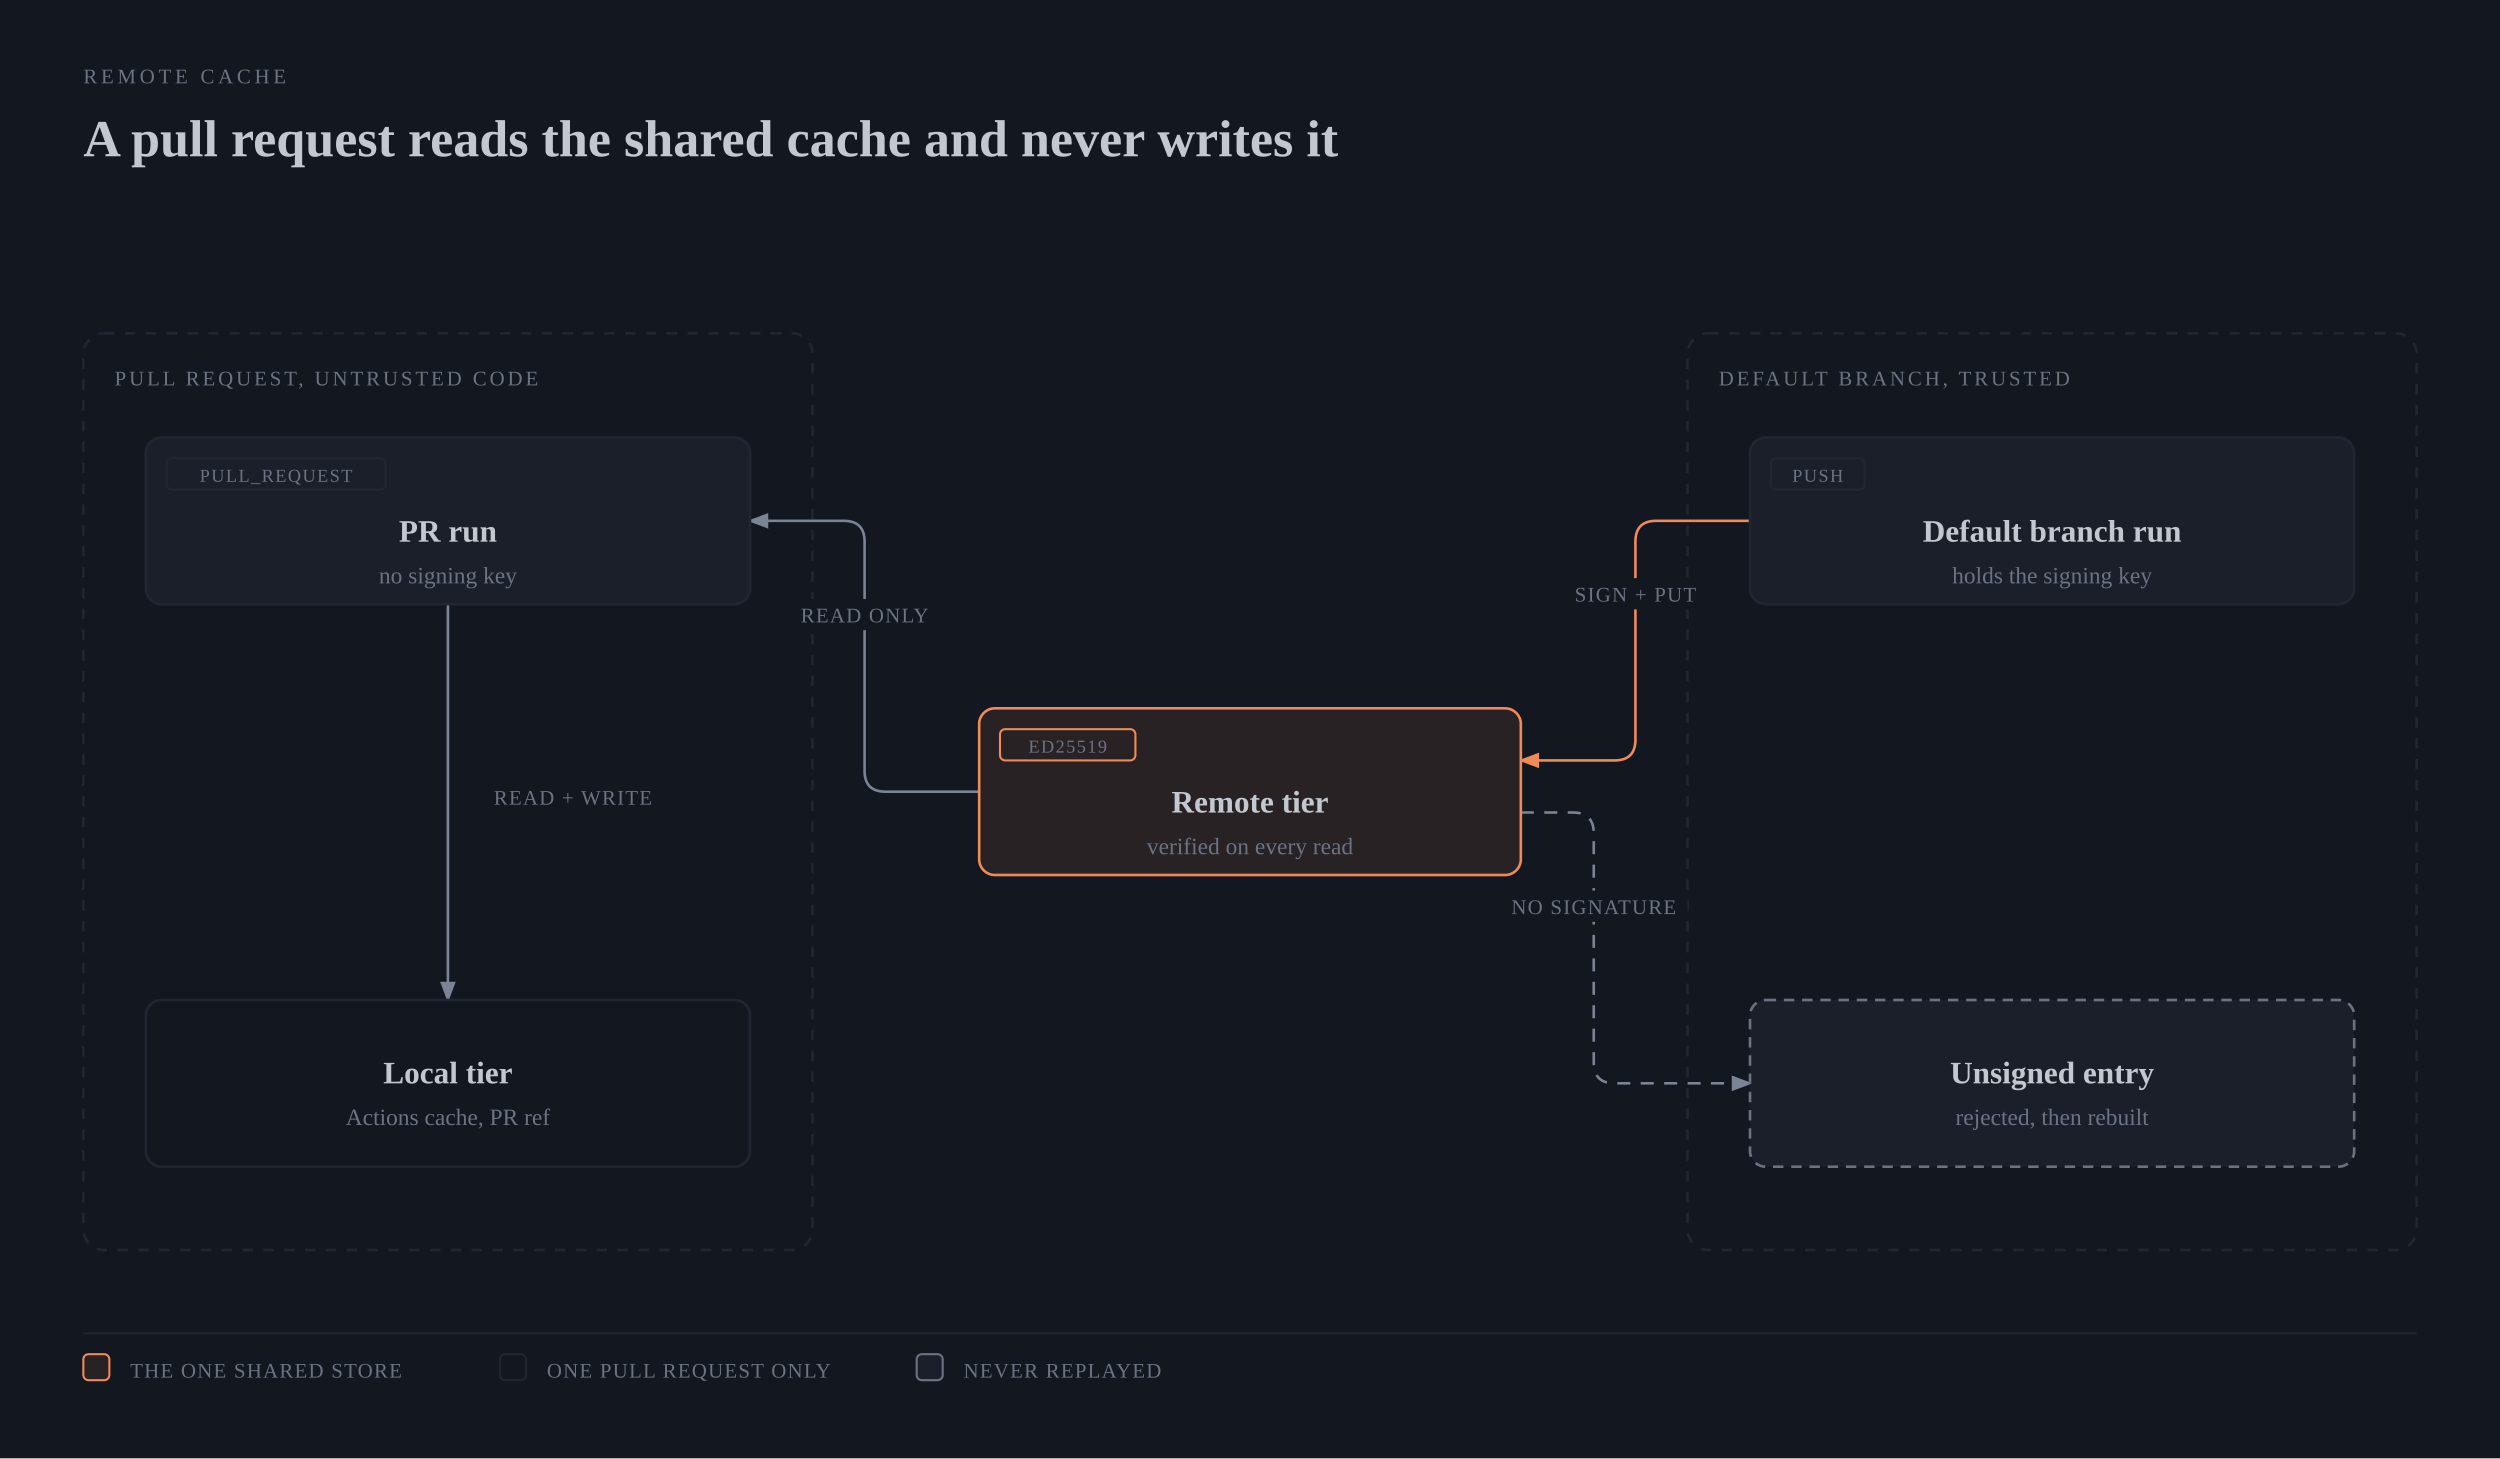
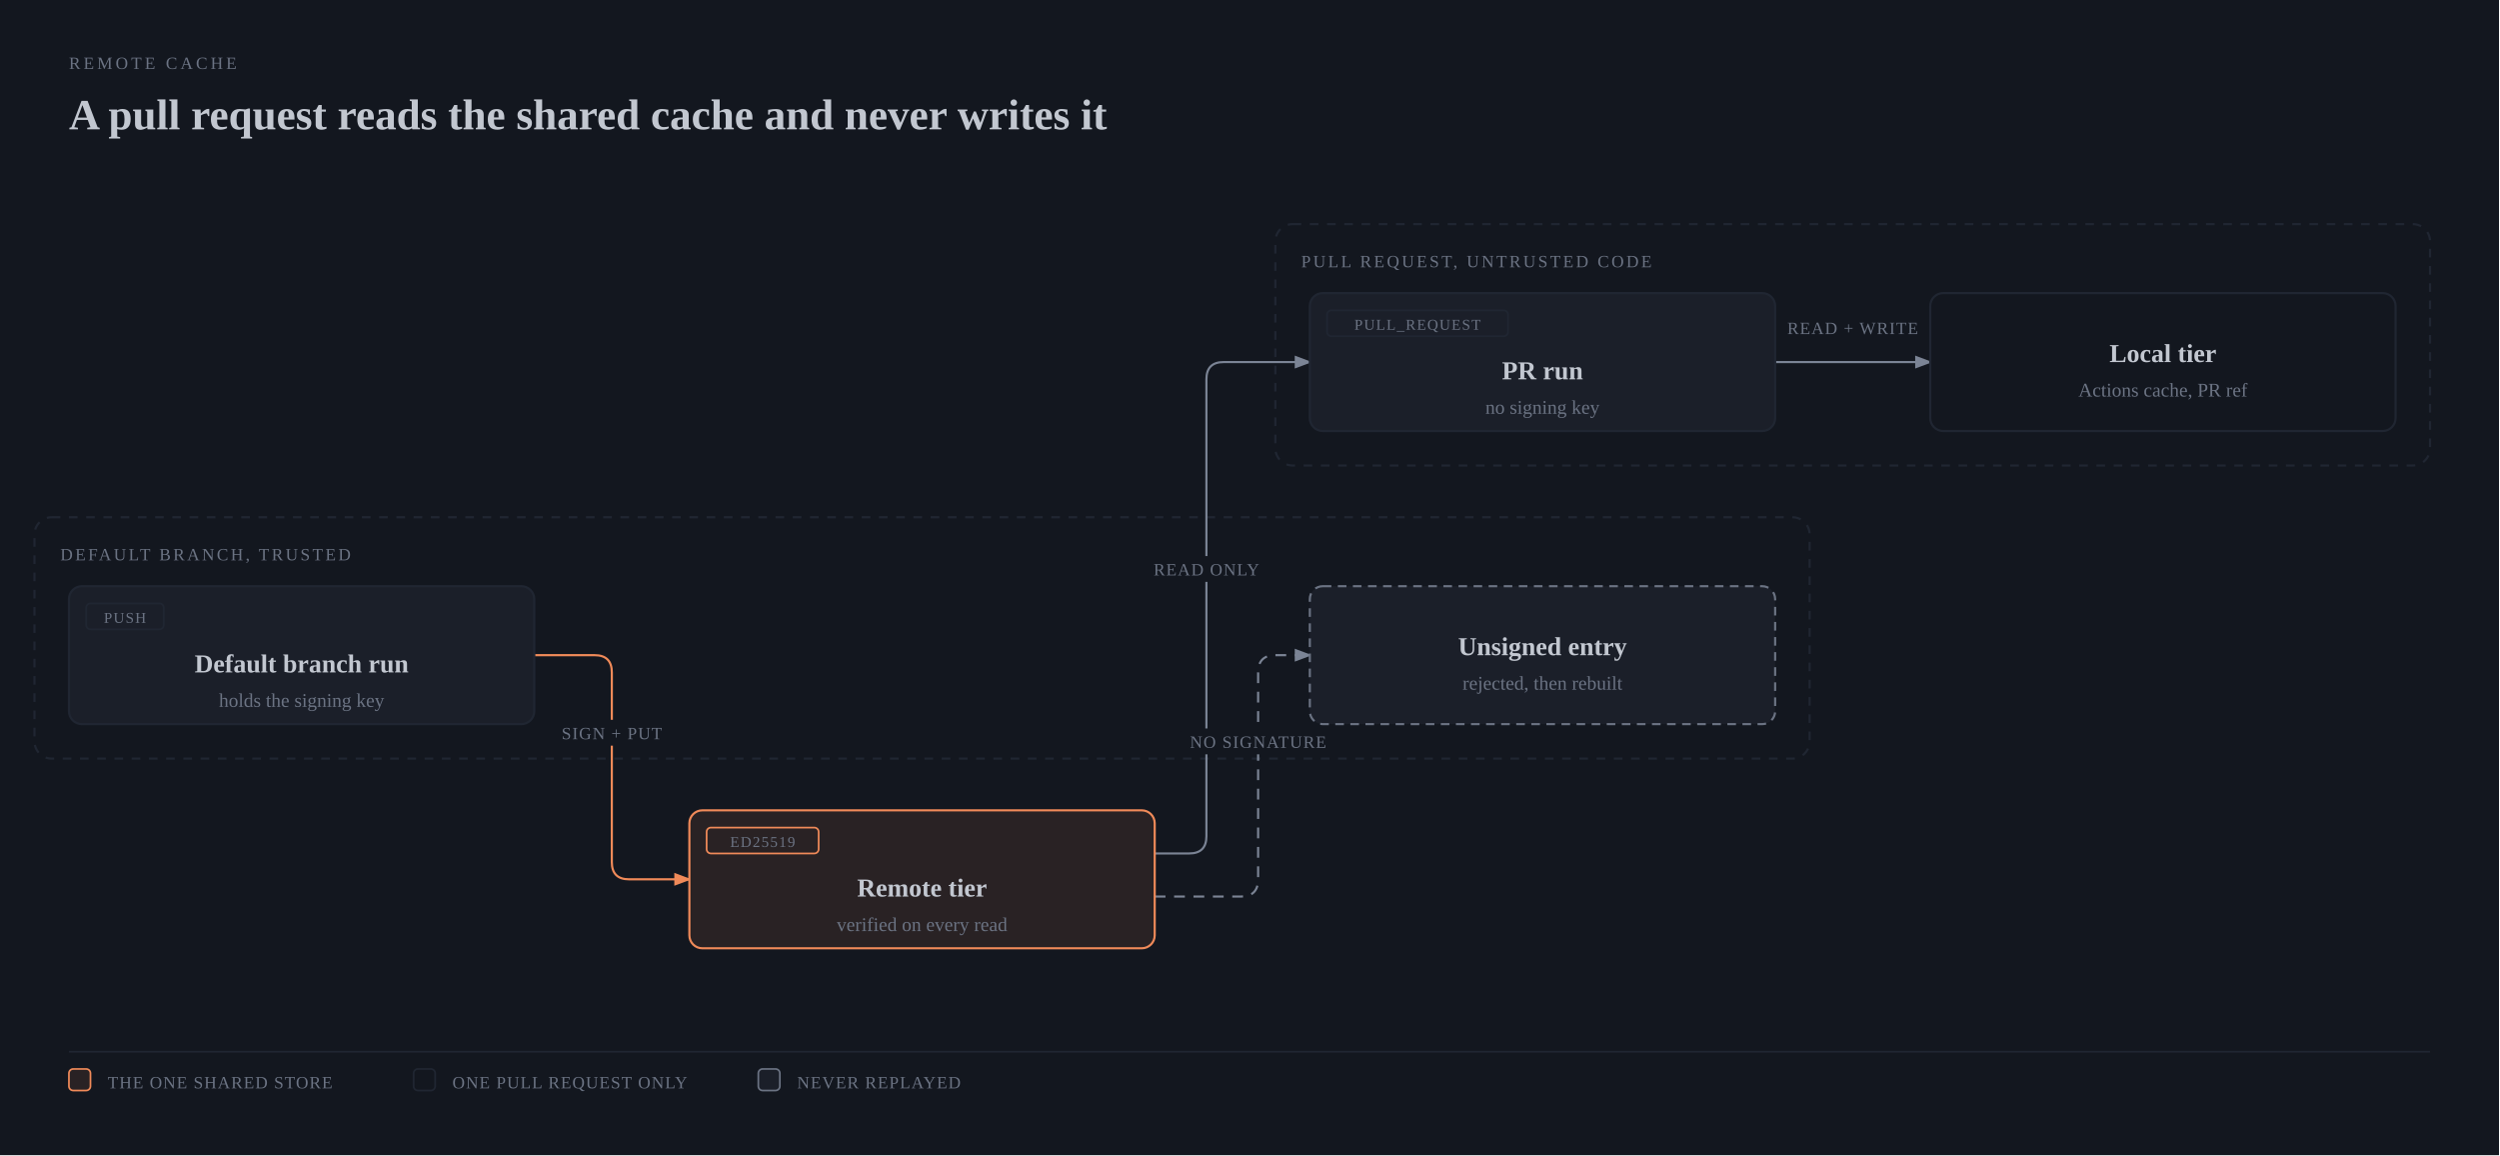
- <svg xmlns="http://www.w3.org/2000/svg" viewBox="0 0 960 560" width="960" height="560" role="img" aria-labelledby="cache-trust-title cache-trust-desc" class="magus-diagram">
+ <svg xmlns="http://www.w3.org/2000/svg" viewBox="0 0 1160 536" width="1160" height="536" role="img" aria-labelledby="cache-trust-title cache-trust-desc" class="magus-diagram">
  <defs>
    <marker id="cache-trust-arrow-default" markerWidth="8" markerHeight="6" refX="7" refY="3" orient="auto">
      <polygon points="0 0, 8 3, 0 6" fill="#7b8495" />
    </marker>
    <marker id="cache-trust-arrow-accent" markerWidth="8" markerHeight="6" refX="7" refY="3" orient="auto">
      <polygon points="0 0, 8 3, 0 6" fill="#f08a59" />
    </marker>
    <marker id="cache-trust-arrow-link" markerWidth="8" markerHeight="6" refX="7" refY="3" orient="auto">
      <polygon points="0 0, 8 3, 0 6" fill="#6a95d8" />
    </marker>
  </defs>
  <rect width="100%" height="100%" fill="#13171f" />
  <text x="32" y="32" fill="#6b7383" font-size="8" font-family="var(--pico-font-family-monospace, monospace)" style="font-variant-ligatures:none" letter-spacing="0.18em">REMOTE CACHE</text>
  <text x="32" y="60" fill="#c2c7d0" font-size="20" font-weight="600" font-family="var(--pico-font-family, sans-serif)">A pull request reads the shared cache and never writes it</text>
  <g transform="translate(0,40)">
-     <rect x="32" y="88" width="280" height="352" rx="8" fill="none" stroke="#202632" stroke-width="1" stroke-dasharray="4,4" />
-     <text x="44" y="108" fill="#6b7383" font-size="8" font-family="var(--pico-font-family-monospace, monospace)" style="font-variant-ligatures:none" letter-spacing="0.14em">PULL REQUEST, UNTRUSTED CODE</text>
-     <rect x="648" y="88" width="280" height="352" rx="8" fill="none" stroke="#202632" stroke-width="1" stroke-dasharray="4,4" />
-     <text x="660" y="108" fill="#6b7383" font-size="8" font-family="var(--pico-font-family-monospace, monospace)" style="font-variant-ligatures:none" letter-spacing="0.14em">DEFAULT BRANCH, TRUSTED</text>
-     <path d="M 172 192 L 172 344" fill="none" stroke="#7b8495" stroke-width="1" marker-end="url(#cache-trust-arrow-default)" />
-     <path d="M 376 264 L 340 264 Q 332 264 332 256 L 332 168 Q 332 160 324 160 L 288 160" fill="none" stroke="#7b8495" stroke-width="1" marker-end="url(#cache-trust-arrow-default)" />
-     <path d="M 672 160 L 636 160 Q 628 160 628 168 L 628 244 Q 628 252 620 252 L 584 252" fill="none" stroke="#f08a59" stroke-width="1" marker-end="url(#cache-trust-arrow-accent)" />
-     <path d="M 584 272 L 604 272 Q 612 272 612 280 L 612 368 Q 612 376 620 376 L 672 376" fill="none" stroke="#7b8495" stroke-width="1" stroke-dasharray="5,4" marker-end="url(#cache-trust-arrow-default)" />
-     <rect x="184" y="260" width="72" height="12" rx="2" fill="#13171f" />
-     <text x="220" y="269" fill="#6b7383" font-size="8" font-family="var(--pico-font-family-monospace, monospace)" style="font-variant-ligatures:none" text-anchor="middle" letter-spacing="0.06em">READ + WRITE</text>
-     <rect x="304" y="190" width="56" height="12" rx="2" fill="#13171f" />
-     <text x="332" y="199" fill="#6b7383" font-size="8" font-family="var(--pico-font-family-monospace, monospace)" style="font-variant-ligatures:none" text-anchor="middle" letter-spacing="0.06em">READ ONLY</text>
-     <rect x="598" y="182" width="60" height="12" rx="2" fill="#13171f" />
-     <text x="628" y="191" fill="#6b7383" font-size="8" font-family="var(--pico-font-family-monospace, monospace)" style="font-variant-ligatures:none" text-anchor="middle" letter-spacing="0.06em">SIGN + PUT</text>
-     <rect x="576" y="302" width="72" height="12" rx="2" fill="#13171f" />
-     <text x="612" y="311" fill="#6b7383" font-size="8" font-family="var(--pico-font-family-monospace, monospace)" style="font-variant-ligatures:none" text-anchor="middle" letter-spacing="0.06em">NO SIGNATURE</text>
-     <rect x="56" y="128" width="232" height="64" rx="6" fill="#13171f" />
-     <rect x="56" y="128" width="232" height="64" rx="6" fill="#1b1f29" stroke="#202632" stroke-width="1" />
-     <rect x="64" y="136" width="84" height="12" rx="2" fill="none" stroke="#202632" stroke-width="0.8" />
-     <text x="106" y="145" fill="#6b7383" font-size="7" font-family="var(--pico-font-family-monospace, monospace)" style="font-variant-ligatures:none" text-anchor="middle" letter-spacing="0.08em">PULL_REQUEST</text>
-     <text x="172" y="168" fill="#c2c7d0" font-size="12" font-weight="600" font-family="var(--pico-font-family, sans-serif)" text-anchor="middle">PR run</text>
-     <text x="172" y="184" fill="#6b7383" font-size="9" font-family="var(--pico-font-family-monospace, monospace)" style="font-variant-ligatures:none" text-anchor="middle">no signing key</text>
-     <rect x="56" y="344" width="232" height="64" rx="6" fill="#13171f" />
-     <rect x="56" y="344" width="232" height="64" rx="6" fill="#13171f" stroke="#202632" stroke-width="1" />
-     <text x="172" y="376" fill="#c2c7d0" font-size="12" font-weight="600" font-family="var(--pico-font-family, sans-serif)" text-anchor="middle">Local tier</text>
-     <text x="172" y="392" fill="#6b7383" font-size="9" font-family="var(--pico-font-family-monospace, monospace)" style="font-variant-ligatures:none" text-anchor="middle">Actions cache, PR ref</text>
-     <rect x="376" y="232" width="208" height="64" rx="6" fill="#13171f" />
-     <rect x="376" y="232" width="208" height="64" rx="6" fill="rgba(240,138,89,0.10)" stroke="#f08a59" stroke-width="1" />
-     <rect x="384" y="240" width="52" height="12" rx="2" fill="none" stroke="#f08a59" stroke-width="0.8" />
-     <text x="410" y="249" fill="#6b7383" font-size="7" font-family="var(--pico-font-family-monospace, monospace)" style="font-variant-ligatures:none" text-anchor="middle" letter-spacing="0.08em">ED25519</text>
-     <text x="480" y="272" fill="#c2c7d0" font-size="12" font-weight="600" font-family="var(--pico-font-family, sans-serif)" text-anchor="middle">Remote tier</text>
-     <text x="480" y="288" fill="#6b7383" font-size="9" font-family="var(--pico-font-family-monospace, monospace)" style="font-variant-ligatures:none" text-anchor="middle">verified on every read</text>
-     <rect x="672" y="128" width="232" height="64" rx="6" fill="#13171f" />
-     <rect x="672" y="128" width="232" height="64" rx="6" fill="#1b1f29" stroke="#202632" stroke-width="1" />
-     <rect x="680" y="136" width="36" height="12" rx="2" fill="none" stroke="#202632" stroke-width="0.8" />
-     <text x="698" y="145" fill="#6b7383" font-size="7" font-family="var(--pico-font-family-monospace, monospace)" style="font-variant-ligatures:none" text-anchor="middle" letter-spacing="0.08em">PUSH</text>
-     <text x="788" y="168" fill="#c2c7d0" font-size="12" font-weight="600" font-family="var(--pico-font-family, sans-serif)" text-anchor="middle">Default branch run</text>
-     <text x="788" y="184" fill="#6b7383" font-size="9" font-family="var(--pico-font-family-monospace, monospace)" style="font-variant-ligatures:none" text-anchor="middle">holds the signing key</text>
-     <rect x="672" y="344" width="232" height="64" rx="6" fill="#13171f" />
-     <rect x="672" y="344" width="232" height="64" rx="6" fill="#1b1f29" stroke="#6b7383" stroke-width="1" stroke-dasharray="4,3" />
-     <text x="788" y="376" fill="#c2c7d0" font-size="12" font-weight="600" font-family="var(--pico-font-family, sans-serif)" text-anchor="middle">Unsigned entry</text>
-     <text x="788" y="392" fill="#6b7383" font-size="9" font-family="var(--pico-font-family-monospace, monospace)" style="font-variant-ligatures:none" text-anchor="middle">rejected, then rebuilt</text>
-     <line x1="32" y1="472" x2="928" y2="472" stroke="#202632" stroke-width="0.8" />
-     <rect x="32" y="480" width="10" height="10" rx="2" fill="rgba(240,138,89,0.10)" stroke="#f08a59" stroke-width="0.8" />
-     <text x="50" y="489" fill="#6b7383" font-size="8" font-family="var(--pico-font-family-monospace, monospace)" style="font-variant-ligatures:none" letter-spacing="0.06em">THE ONE SHARED STORE</text>
-     <rect x="192" y="480" width="10" height="10" rx="2" fill="#13171f" stroke="#202632" stroke-width="0.8" />
-     <text x="210" y="489" fill="#6b7383" font-size="8" font-family="var(--pico-font-family-monospace, monospace)" style="font-variant-ligatures:none" letter-spacing="0.06em">ONE PULL REQUEST ONLY</text>
-     <rect x="352" y="480" width="10" height="10" rx="2" fill="#1b1f29" stroke="#6b7383" stroke-width="0.8" />
-     <text x="370" y="489" fill="#6b7383" font-size="8" font-family="var(--pico-font-family-monospace, monospace)" style="font-variant-ligatures:none" letter-spacing="0.06em">NEVER REPLAYED</text>
+     <rect x="592" y="64" width="536" height="112" rx="8" fill="none" stroke="#202632" stroke-width="1" stroke-dasharray="4,4" />
+     <text x="604" y="84" fill="#6b7383" font-size="8" font-family="var(--pico-font-family-monospace, monospace)" style="font-variant-ligatures:none" letter-spacing="0.14em">PULL REQUEST, UNTRUSTED CODE</text>
+     <rect x="16" y="200" width="824" height="112" rx="8" fill="none" stroke="#202632" stroke-width="1" stroke-dasharray="4,4" />
+     <text x="28" y="220" fill="#6b7383" font-size="8" font-family="var(--pico-font-family-monospace, monospace)" style="font-variant-ligatures:none" letter-spacing="0.14em">DEFAULT BRANCH, TRUSTED</text>
+     <path d="M 824 128 L 896 128" fill="none" stroke="#7b8495" stroke-width="1" marker-end="url(#cache-trust-arrow-default)" />
+     <path d="M 536 356 L 552 356 Q 560 356 560 348 L 560 136 Q 560 128 568 128 L 608 128" fill="none" stroke="#7b8495" stroke-width="1" marker-end="url(#cache-trust-arrow-default)" />
+     <path d="M 248 264 L 276 264 Q 284 264 284 272 L 284 360 Q 284 368 292 368 L 320 368" fill="none" stroke="#f08a59" stroke-width="1" marker-end="url(#cache-trust-arrow-accent)" />
+     <path d="M 536 376 L 576 376 Q 584 376 584 368 L 584 272 Q 584 264 592 264 L 608 264" fill="none" stroke="#7b8495" stroke-width="1" stroke-dasharray="5,4" marker-end="url(#cache-trust-arrow-default)" />
+     <rect x="824" y="106" width="72" height="12" rx="2" fill="#13171f" />
+     <text x="860" y="115" fill="#6b7383" font-size="8" font-family="var(--pico-font-family-monospace, monospace)" style="font-variant-ligatures:none" text-anchor="middle" letter-spacing="0.06em">READ + WRITE</text>
+     <rect x="532" y="218" width="56" height="12" rx="2" fill="#13171f" />
+     <text x="560" y="227" fill="#6b7383" font-size="8" font-family="var(--pico-font-family-monospace, monospace)" style="font-variant-ligatures:none" text-anchor="middle" letter-spacing="0.06em">READ ONLY</text>
+     <rect x="254" y="294" width="60" height="12" rx="2" fill="#13171f" />
+     <text x="284" y="303" fill="#6b7383" font-size="8" font-family="var(--pico-font-family-monospace, monospace)" style="font-variant-ligatures:none" text-anchor="middle" letter-spacing="0.06em">SIGN + PUT</text>
+     <rect x="548" y="298" width="72" height="12" rx="2" fill="#13171f" />
+     <text x="584" y="307" fill="#6b7383" font-size="8" font-family="var(--pico-font-family-monospace, monospace)" style="font-variant-ligatures:none" text-anchor="middle" letter-spacing="0.06em">NO SIGNATURE</text>
+     <rect x="608" y="96" width="216" height="64" rx="6" fill="#13171f" />
+     <rect x="608" y="96" width="216" height="64" rx="6" fill="#1b1f29" stroke="#202632" stroke-width="1" />
+     <rect x="616" y="104" width="84" height="12" rx="2" fill="none" stroke="#202632" stroke-width="0.8" />
+     <text x="658" y="113" fill="#6b7383" font-size="7" font-family="var(--pico-font-family-monospace, monospace)" style="font-variant-ligatures:none" text-anchor="middle" letter-spacing="0.08em">PULL_REQUEST</text>
+     <text x="716" y="136" fill="#c2c7d0" font-size="12" font-weight="600" font-family="var(--pico-font-family, sans-serif)" text-anchor="middle">PR run</text>
+     <text x="716" y="152" fill="#6b7383" font-size="9" font-family="var(--pico-font-family-monospace, monospace)" style="font-variant-ligatures:none" text-anchor="middle">no signing key</text>
+     <rect x="896" y="96" width="216" height="64" rx="6" fill="#13171f" />
+     <rect x="896" y="96" width="216" height="64" rx="6" fill="#13171f" stroke="#202632" stroke-width="1" />
+     <text x="1004" y="128" fill="#c2c7d0" font-size="12" font-weight="600" font-family="var(--pico-font-family, sans-serif)" text-anchor="middle">Local tier</text>
+     <text x="1004" y="144" fill="#6b7383" font-size="9" font-family="var(--pico-font-family-monospace, monospace)" style="font-variant-ligatures:none" text-anchor="middle">Actions cache, PR ref</text>
+     <rect x="320" y="336" width="216" height="64" rx="6" fill="#13171f" />
+     <rect x="320" y="336" width="216" height="64" rx="6" fill="rgba(240,138,89,0.10)" stroke="#f08a59" stroke-width="1" />
+     <rect x="328" y="344" width="52" height="12" rx="2" fill="none" stroke="#f08a59" stroke-width="0.8" />
+     <text x="354" y="353" fill="#6b7383" font-size="7" font-family="var(--pico-font-family-monospace, monospace)" style="font-variant-ligatures:none" text-anchor="middle" letter-spacing="0.08em">ED25519</text>
+     <text x="428" y="376" fill="#c2c7d0" font-size="12" font-weight="600" font-family="var(--pico-font-family, sans-serif)" text-anchor="middle">Remote tier</text>
+     <text x="428" y="392" fill="#6b7383" font-size="9" font-family="var(--pico-font-family-monospace, monospace)" style="font-variant-ligatures:none" text-anchor="middle">verified on every read</text>
+     <rect x="32" y="232" width="216" height="64" rx="6" fill="#13171f" />
+     <rect x="32" y="232" width="216" height="64" rx="6" fill="#1b1f29" stroke="#202632" stroke-width="1" />
+     <rect x="40" y="240" width="36" height="12" rx="2" fill="none" stroke="#202632" stroke-width="0.8" />
+     <text x="58" y="249" fill="#6b7383" font-size="7" font-family="var(--pico-font-family-monospace, monospace)" style="font-variant-ligatures:none" text-anchor="middle" letter-spacing="0.08em">PUSH</text>
+     <text x="140" y="272" fill="#c2c7d0" font-size="12" font-weight="600" font-family="var(--pico-font-family, sans-serif)" text-anchor="middle">Default branch run</text>
+     <text x="140" y="288" fill="#6b7383" font-size="9" font-family="var(--pico-font-family-monospace, monospace)" style="font-variant-ligatures:none" text-anchor="middle">holds the signing key</text>
+     <rect x="608" y="232" width="216" height="64" rx="6" fill="#13171f" />
+     <rect x="608" y="232" width="216" height="64" rx="6" fill="#1b1f29" stroke="#6b7383" stroke-width="1" stroke-dasharray="4,3" />
+     <text x="716" y="264" fill="#c2c7d0" font-size="12" font-weight="600" font-family="var(--pico-font-family, sans-serif)" text-anchor="middle">Unsigned entry</text>
+     <text x="716" y="280" fill="#6b7383" font-size="9" font-family="var(--pico-font-family-monospace, monospace)" style="font-variant-ligatures:none" text-anchor="middle">rejected, then rebuilt</text>
+     <line x1="32" y1="448" x2="1128" y2="448" stroke="#202632" stroke-width="0.8" />
+     <rect x="32" y="456" width="10" height="10" rx="2" fill="rgba(240,138,89,0.10)" stroke="#f08a59" stroke-width="0.8" />
+     <text x="50" y="465" fill="#6b7383" font-size="8" font-family="var(--pico-font-family-monospace, monospace)" style="font-variant-ligatures:none" letter-spacing="0.06em">THE ONE SHARED STORE</text>
+     <rect x="192" y="456" width="10" height="10" rx="2" fill="#13171f" stroke="#202632" stroke-width="0.8" />
+     <text x="210" y="465" fill="#6b7383" font-size="8" font-family="var(--pico-font-family-monospace, monospace)" style="font-variant-ligatures:none" letter-spacing="0.06em">ONE PULL REQUEST ONLY</text>
+     <rect x="352" y="456" width="10" height="10" rx="2" fill="#1b1f29" stroke="#6b7383" stroke-width="0.8" />
+     <text x="370" y="465" fill="#6b7383" font-size="8" font-family="var(--pico-font-family-monospace, monospace)" style="font-variant-ligatures:none" letter-spacing="0.06em">NEVER REPLAYED</text>
  </g>
</svg>
